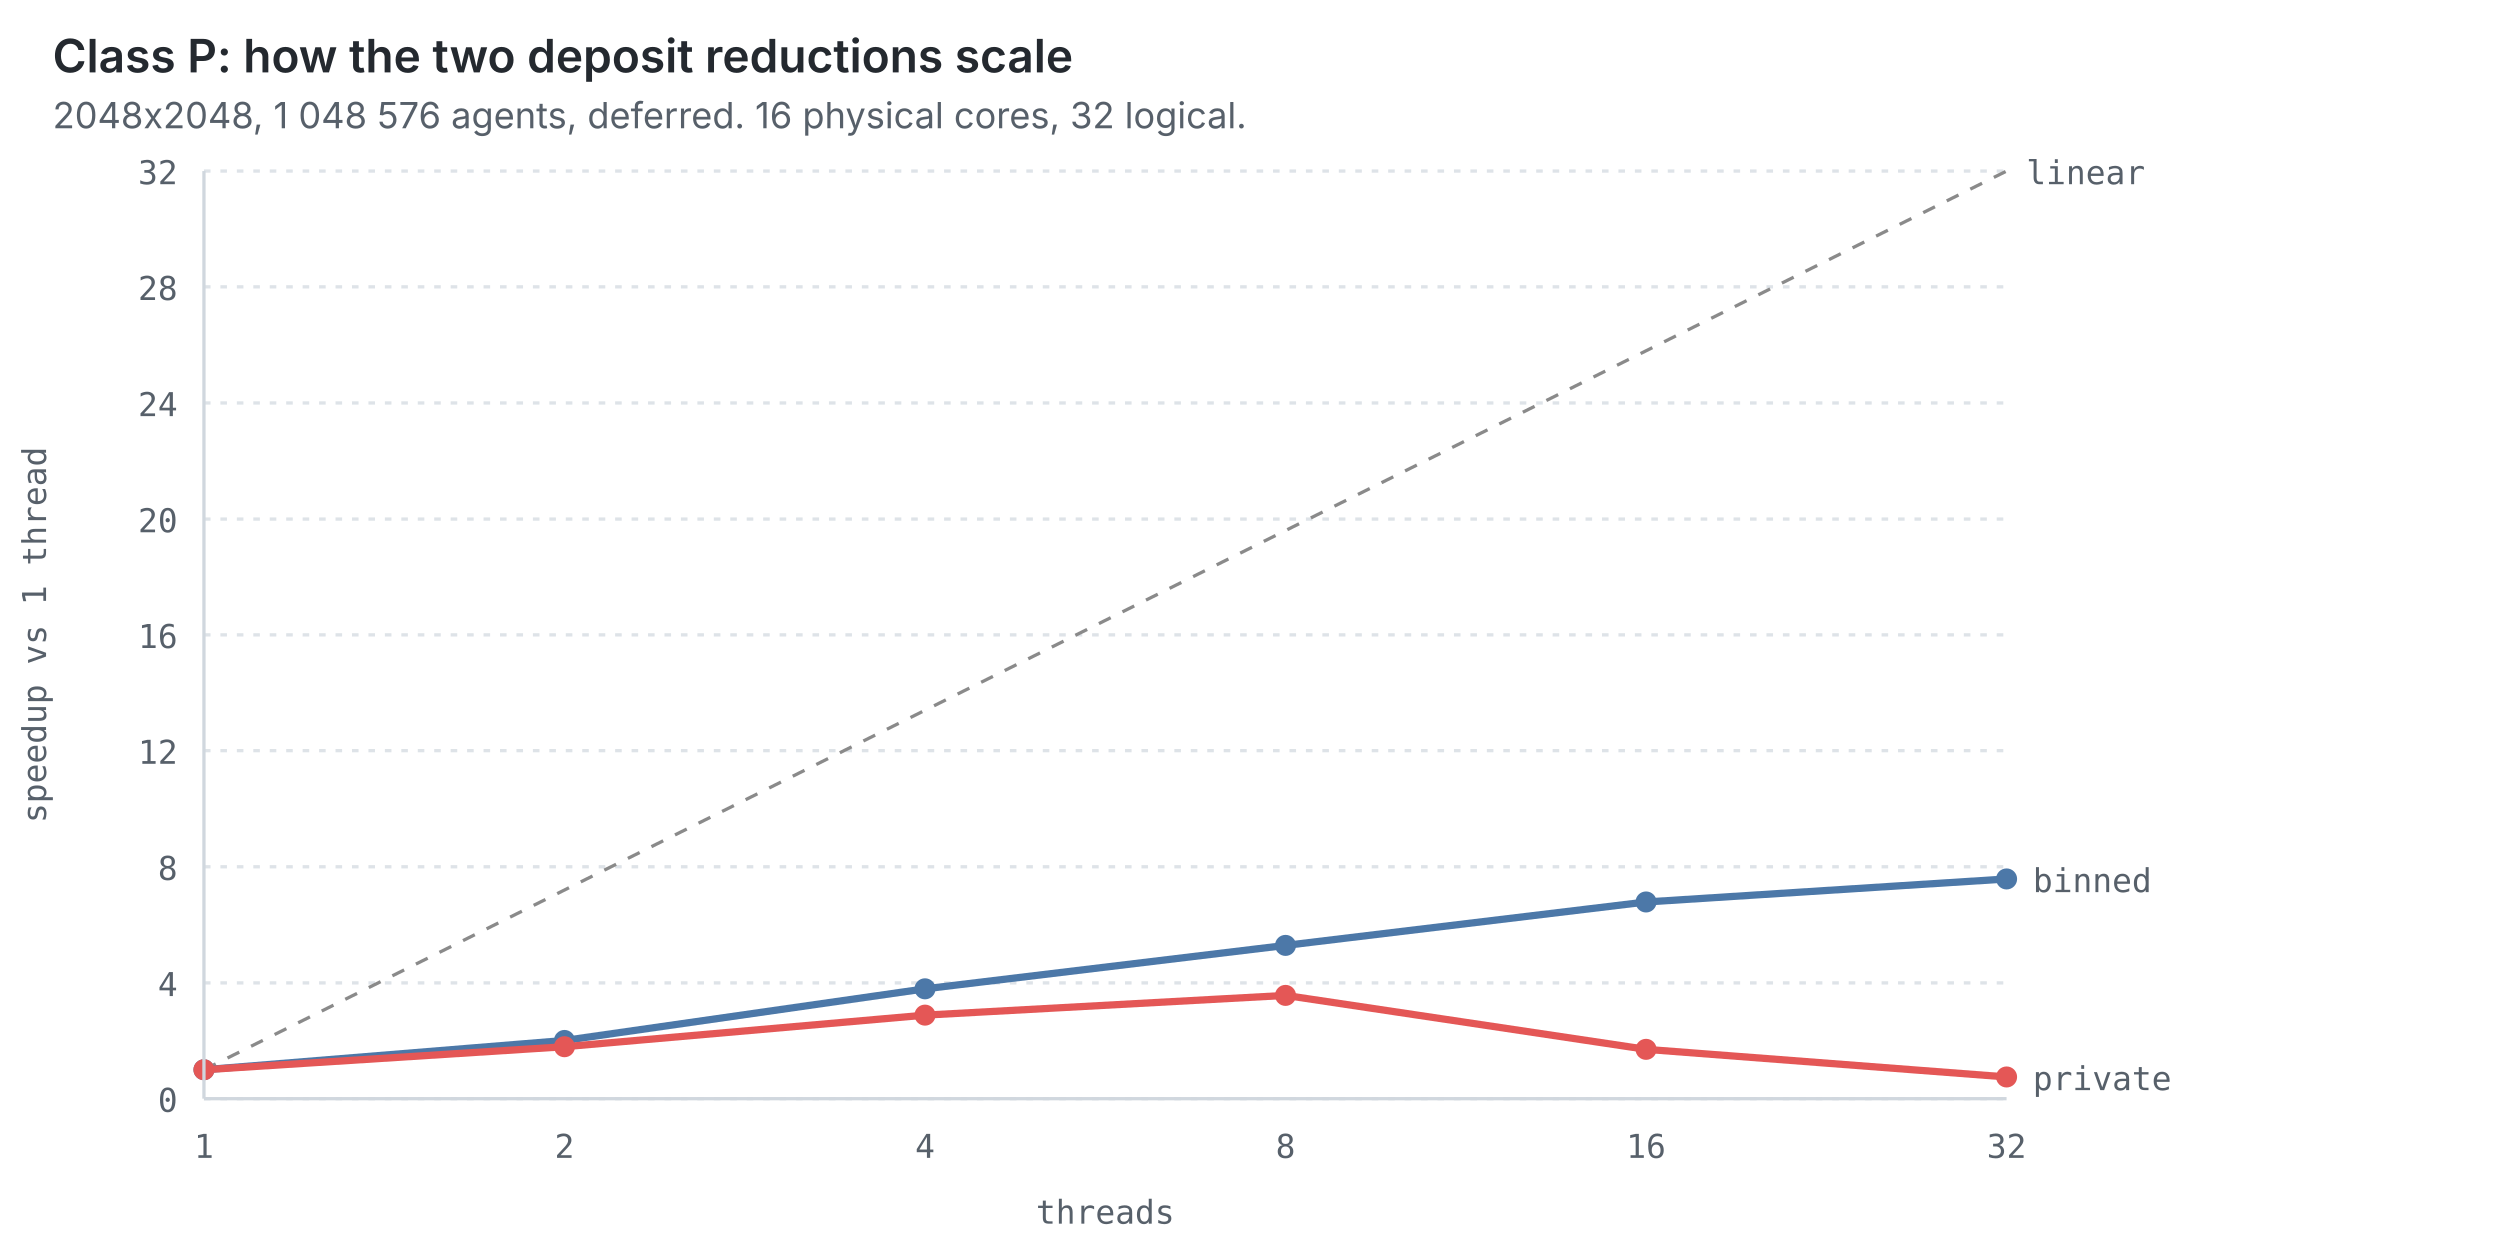
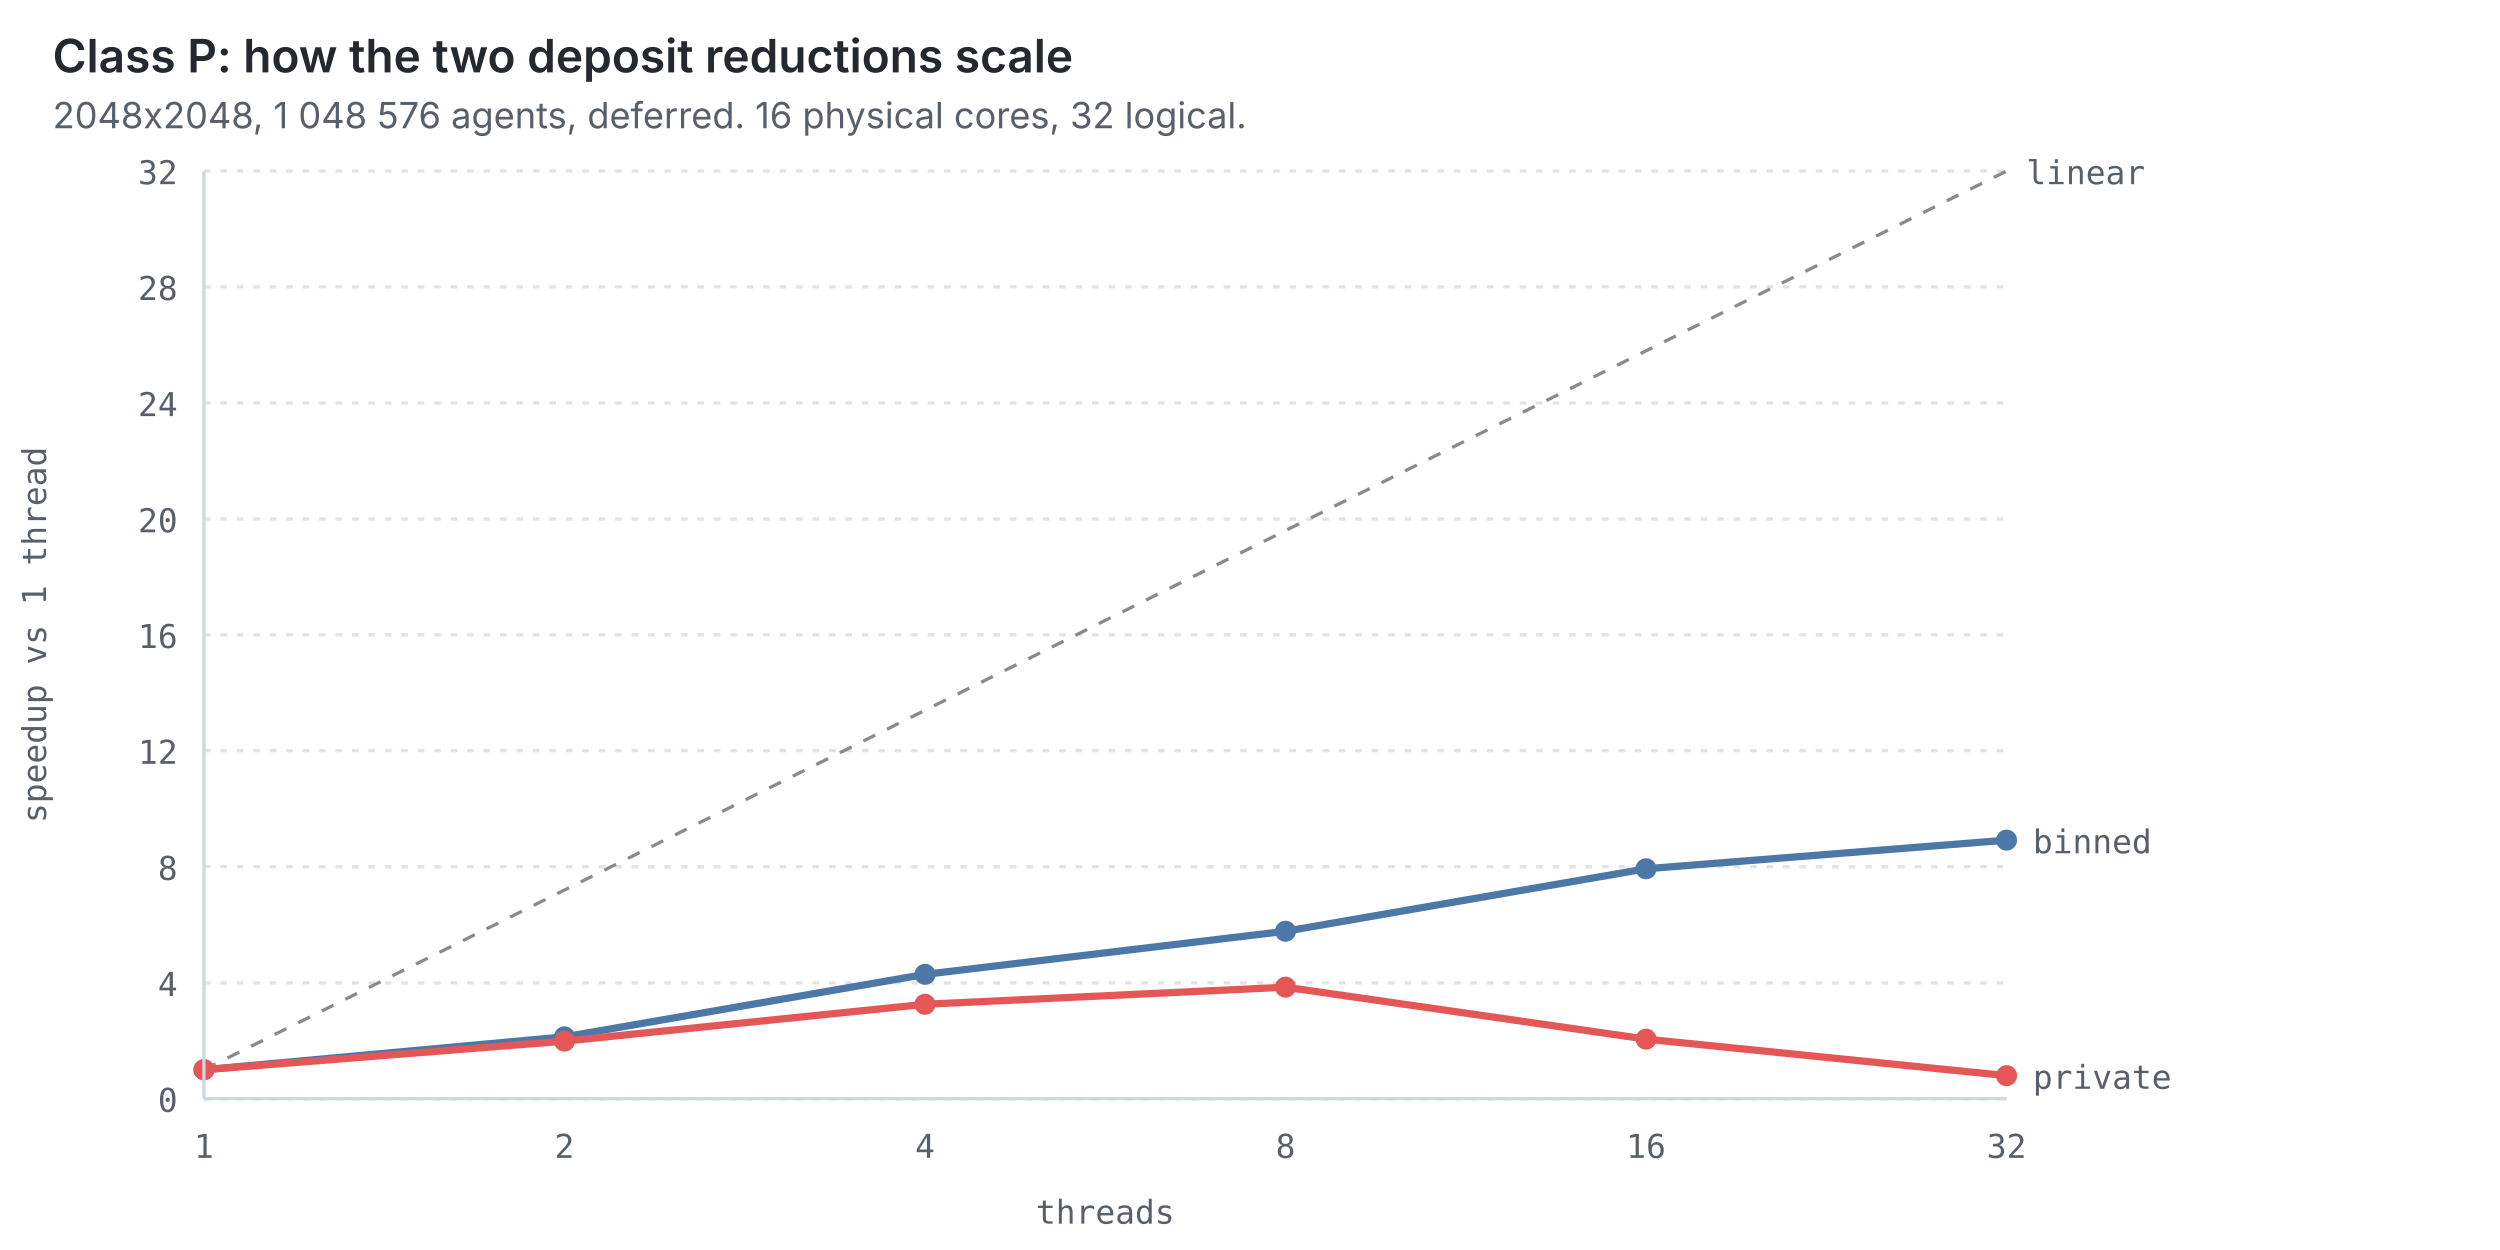
<svg xmlns="http://www.w3.org/2000/svg" viewBox="0 0 760 380" width="760" height="380" role="img" aria-label="Class P: how the two deposit reductions scale">
  <style>
    .bg    { fill: none; }
    .lbl   { fill: #24292f; font: 12px ui-monospace, "SF Mono", Menlo, monospace; }
    .lbl-s { fill: #57606a; font: 10px ui-monospace, "SF Mono", Menlo, monospace; }
    .ttl   { fill: #24292f; font: 600 14px -apple-system, "Segoe UI", sans-serif; }
    .sub   { fill: #57606a; font: 11px -apple-system, "Segoe UI", sans-serif; }
    .axis  { stroke: #d0d7de; stroke-width: 1; }
    .grid  { stroke: #d0d7de; stroke-width: 1; stroke-dasharray: 2 3; opacity: .7; }
    @media (prefers-color-scheme: dark) {
      .lbl   { fill: #e6edf3; }
      .lbl-s { fill: #9198a1; }
      .ttl   { fill: #e6edf3; }
      .sub   { fill: #9198a1; }
      .axis  { stroke: #3d444d; }
      .grid  { stroke: #3d444d; }
    }
  </style>
  <text x="16" y="22" class="ttl">Class P: how the two deposit reductions scale</text>
  <text x="16" y="39" class="sub">2048x2048, 1 048 576 agents, deferred. 16 physical cores, 32 logical.</text>
  <line x1="62" y1="334.0" x2="610" y2="334.0" class="grid" />
  <text x="54" y="338.0" class="lbl-s" text-anchor="end">0</text>
  <line x1="62" y1="298.8" x2="610" y2="298.8" class="grid" />
  <text x="54" y="302.8" class="lbl-s" text-anchor="end">4</text>
  <line x1="62" y1="263.5" x2="610" y2="263.5" class="grid" />
  <text x="54" y="267.5" class="lbl-s" text-anchor="end">8</text>
  <line x1="62" y1="228.2" x2="610" y2="228.2" class="grid" />
  <text x="54" y="232.2" class="lbl-s" text-anchor="end">12</text>
  <line x1="62" y1="193.0" x2="610" y2="193.0" class="grid" />
  <text x="54" y="197.0" class="lbl-s" text-anchor="end">16</text>
  <line x1="62" y1="157.8" x2="610" y2="157.8" class="grid" />
  <text x="54" y="161.8" class="lbl-s" text-anchor="end">20</text>
  <line x1="62" y1="122.5" x2="610" y2="122.5" class="grid" />
  <text x="54" y="126.5" class="lbl-s" text-anchor="end">24</text>
  <line x1="62" y1="87.2" x2="610" y2="87.2" class="grid" />
  <text x="54" y="91.2" class="lbl-s" text-anchor="end">28</text>
  <line x1="62" y1="52.0" x2="610" y2="52.0" class="grid" />
  <text x="54" y="56.0" class="lbl-s" text-anchor="end">32</text>
  <text x="62.0" y="352" class="lbl-s" text-anchor="middle">1</text>
  <text x="171.6" y="352" class="lbl-s" text-anchor="middle">2</text>
  <text x="281.2" y="352" class="lbl-s" text-anchor="middle">4</text>
  <text x="390.8" y="352" class="lbl-s" text-anchor="middle">8</text>
  <text x="500.4" y="352" class="lbl-s" text-anchor="middle">16</text>
  <text x="610.0" y="352" class="lbl-s" text-anchor="middle">32</text>
  <polyline points="62.0,325.2 610.0,52.0" fill="none" stroke="#8a8a8a" stroke-width="1" stroke-dasharray="4 4" />
  <text x="616.0" y="56.0" class="lbl-s">linear</text>
-   <polyline points="62.0,325.2 171.6,316.3 281.2,300.6 390.8,287.4 500.4,274.2 610.0,267.2" fill="none" stroke="#4c78a8" stroke-width="2.2" stroke-linejoin="round" />
+   <polyline points="62.0,325.2 171.6,315.2 281.2,296.2 390.8,283.1 500.4,264.1 610.0,255.4" fill="none" stroke="#4c78a8" stroke-width="2.2" stroke-linejoin="round" />
  <circle cx="62.0" cy="325.2" r="3.2" fill="#4c78a8" />
-   <circle cx="171.6" cy="316.3" r="3.2" fill="#4c78a8" />
-   <circle cx="281.2" cy="300.6" r="3.2" fill="#4c78a8" />
-   <circle cx="390.8" cy="287.4" r="3.2" fill="#4c78a8" />
-   <circle cx="500.4" cy="274.2" r="3.2" fill="#4c78a8" />
-   <circle cx="610.0" cy="267.2" r="3.2" fill="#4c78a8" />
-   <text x="618.0" y="271.2" class="lbl-s" fill="#4c78a8">binned</text>
-   <polyline points="62.0,325.2 171.6,318.2 281.2,308.6 390.8,302.6 500.4,319.0 610.0,327.4" fill="none" stroke="#e45756" stroke-width="2.2" stroke-linejoin="round" />
+   <circle cx="171.6" cy="315.2" r="3.2" fill="#4c78a8" />
+   <circle cx="281.2" cy="296.2" r="3.2" fill="#4c78a8" />
+   <circle cx="390.8" cy="283.1" r="3.2" fill="#4c78a8" />
+   <circle cx="500.4" cy="264.1" r="3.2" fill="#4c78a8" />
+   <circle cx="610.0" cy="255.4" r="3.2" fill="#4c78a8" />
+   <text x="618.0" y="259.4" class="lbl-s" fill="#4c78a8">binned</text>
+   <polyline points="62.0,325.2 171.6,316.5 281.2,305.3 390.8,300.1 500.4,315.9 610.0,327.0" fill="none" stroke="#e45756" stroke-width="2.2" stroke-linejoin="round" />
  <circle cx="62.0" cy="325.2" r="3.2" fill="#e45756" />
-   <circle cx="171.6" cy="318.2" r="3.2" fill="#e45756" />
-   <circle cx="281.2" cy="308.6" r="3.2" fill="#e45756" />
-   <circle cx="390.8" cy="302.6" r="3.2" fill="#e45756" />
-   <circle cx="500.4" cy="319.0" r="3.2" fill="#e45756" />
-   <circle cx="610.0" cy="327.4" r="3.2" fill="#e45756" />
-   <text x="618.0" y="331.4" class="lbl-s" fill="#e45756">private</text>
+   <circle cx="171.6" cy="316.5" r="3.2" fill="#e45756" />
+   <circle cx="281.2" cy="305.3" r="3.2" fill="#e45756" />
+   <circle cx="390.8" cy="300.1" r="3.2" fill="#e45756" />
+   <circle cx="500.4" cy="315.9" r="3.2" fill="#e45756" />
+   <circle cx="610.0" cy="327.0" r="3.2" fill="#e45756" />
+   <text x="618.0" y="331.0" class="lbl-s" fill="#e45756">private</text>
  <line x1="62" y1="52" x2="62" y2="334" class="axis" />
  <line x1="62" y1="334" x2="610" y2="334" class="axis" />
  <text x="336" y="372" class="lbl-s" text-anchor="middle">threads</text>
  <text x="14" y="193" class="lbl-s" transform="rotate(-90 14 193)" text-anchor="middle">speedup vs 1 thread</text>
</svg>
